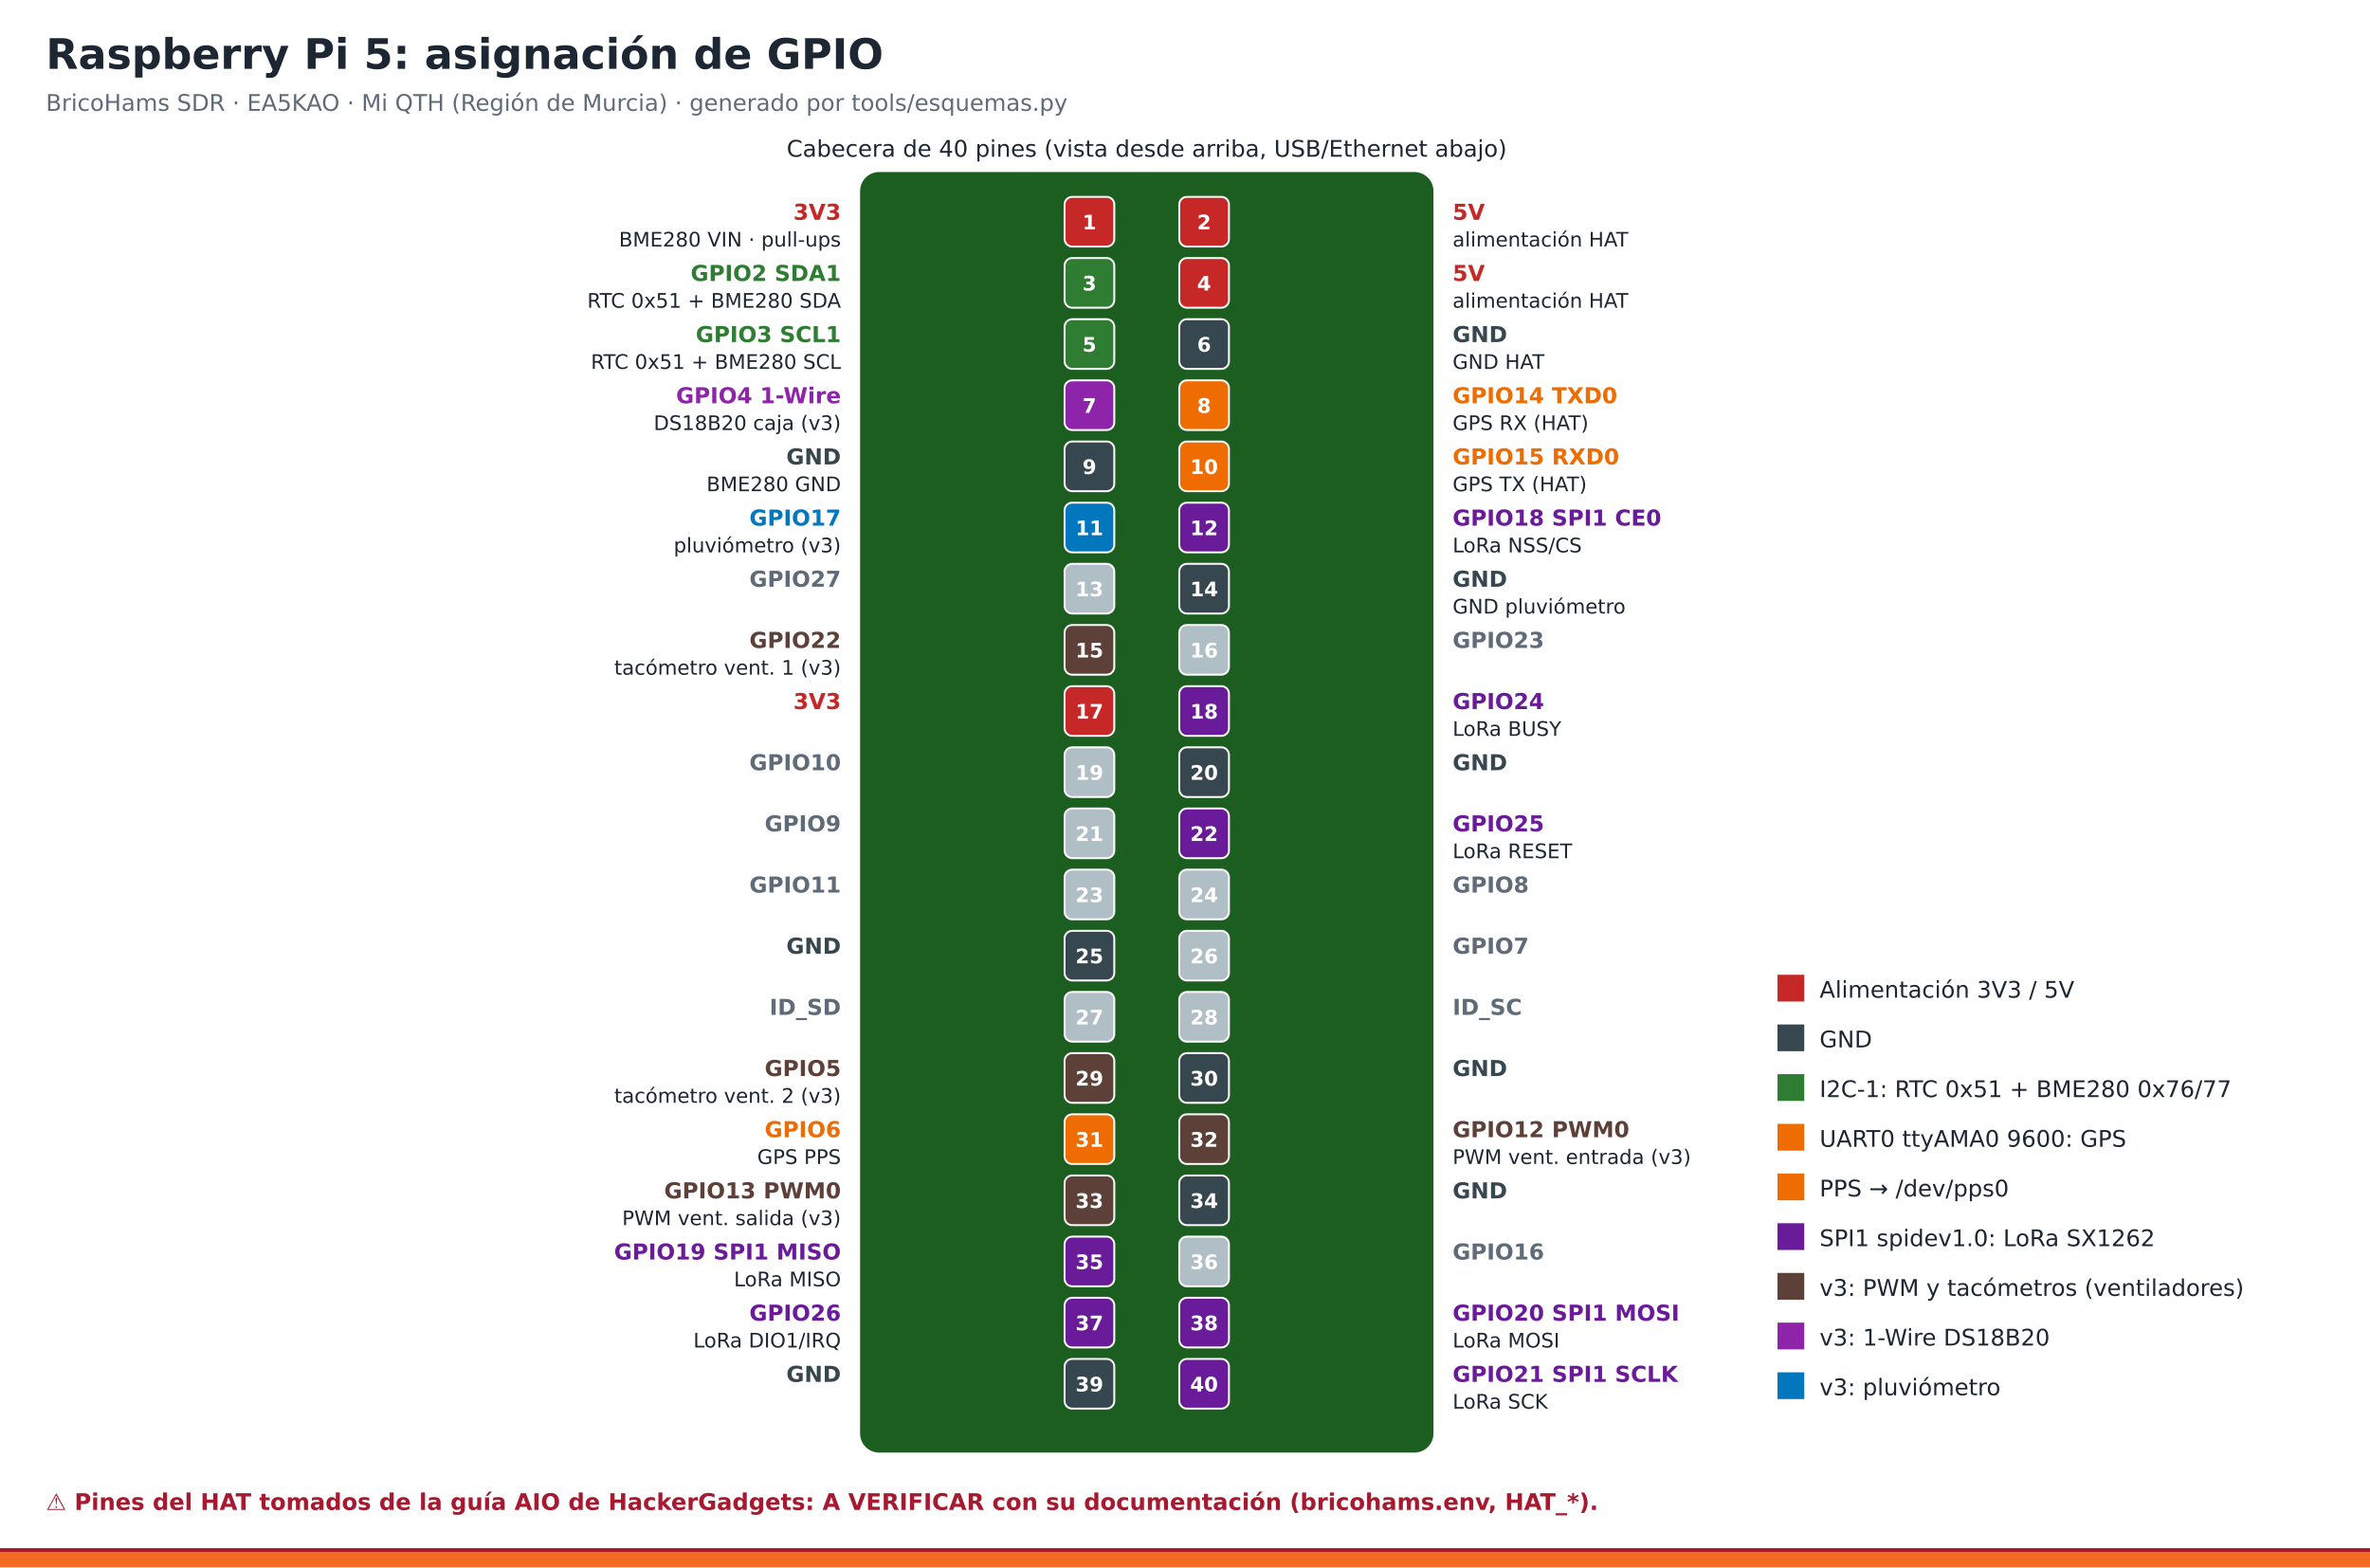
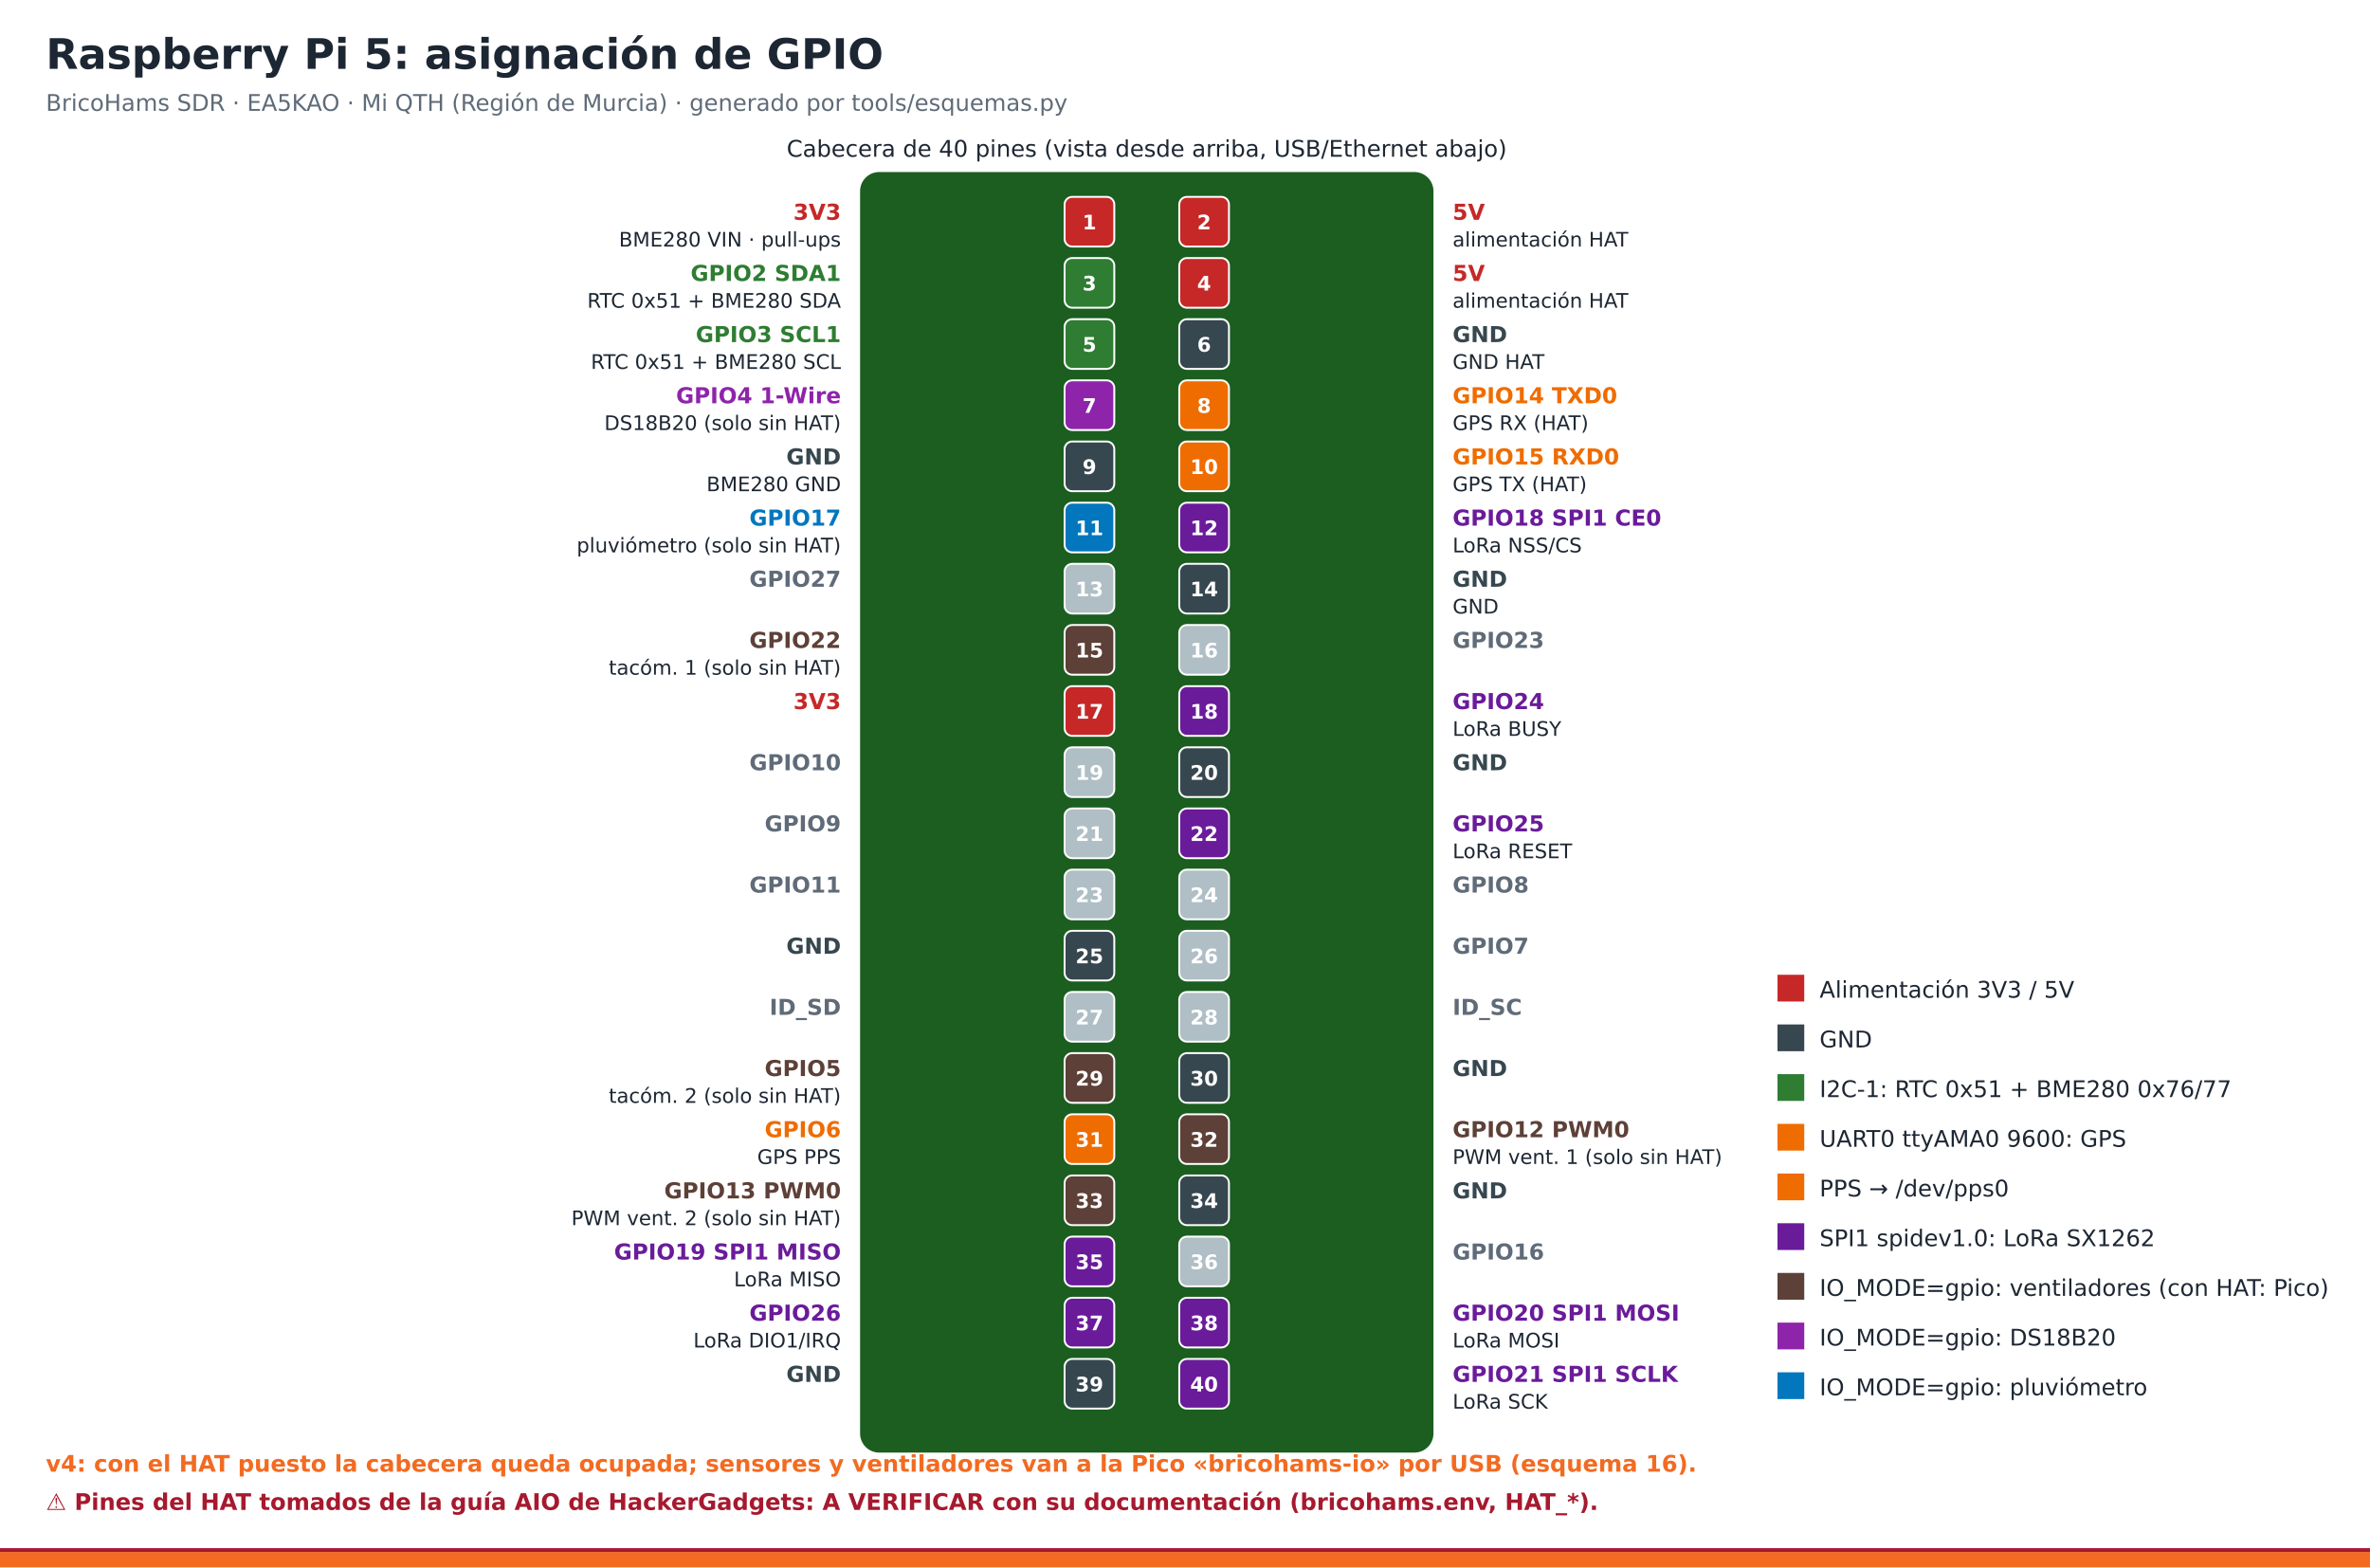
<svg xmlns="http://www.w3.org/2000/svg" width="1240" height="820" viewBox="0 0 1240 820" font-family="DejaVu Sans, Arial, sans-serif">
  <rect width="1240" height="820" fill="#ffffff" />
  <text x="24" y="36" font-size="22" font-weight="bold" fill="#1d2733">Raspberry Pi 5: asignación de GPIO</text>
  <text x="24" y="58" font-size="12" fill="#5f6b78">BricoHams SDR · EA5KAO · Mi QTH (Región de Murcia) · generado por tools/esquemas.py</text>
  <rect x="0" y="812" width="1240" height="8" fill="#F26B21" />
  <rect x="0" y="810" width="1240" height="2" fill="#A6192E" />
  <defs>
    <marker id="a9aa6b2" markerWidth="10" markerHeight="8" refX="9" refY="4" orient="auto">
      <path d="M0,0 L10,4 L0,8 z" fill="#9aa6b2" />
    </marker>
  </defs>
  <rect x="450" y="90" width="300" height="670" rx="10" fill="#1b5e20" />
  <rect x="557" y="103" width="26" height="26" rx="4" fill="#c62828" stroke="#fff" />
  <text x="570" y="120" font-size="10.5" text-anchor="middle" fill="#fff" font-weight="bold">1</text>
  <text x="440" y="115" font-size="11.5" text-anchor="end" fill="#c62828" font-weight="bold">3V3</text>
  <text x="440" y="129" font-size="10.5" text-anchor="end" fill="#1d2733">BME280 VIN · pull-ups</text>
  <rect x="617" y="103" width="26" height="26" rx="4" fill="#c62828" stroke="#fff" />
  <text x="630" y="120" font-size="10.5" text-anchor="middle" fill="#fff" font-weight="bold">2</text>
  <text x="760" y="115" font-size="11.5" text-anchor="start" fill="#c62828" font-weight="bold">5V</text>
  <text x="760" y="129" font-size="10.5" text-anchor="start" fill="#1d2733">alimentación HAT</text>
  <rect x="557" y="135" width="26" height="26" rx="4" fill="#2e7d32" stroke="#fff" />
  <text x="570" y="152" font-size="10.5" text-anchor="middle" fill="#fff" font-weight="bold">3</text>
  <text x="440" y="147" font-size="11.5" text-anchor="end" fill="#2e7d32" font-weight="bold">GPIO2 SDA1</text>
  <text x="440" y="161" font-size="10.5" text-anchor="end" fill="#1d2733">RTC 0x51 + BME280 SDA</text>
  <rect x="617" y="135" width="26" height="26" rx="4" fill="#c62828" stroke="#fff" />
  <text x="630" y="152" font-size="10.5" text-anchor="middle" fill="#fff" font-weight="bold">4</text>
  <text x="760" y="147" font-size="11.5" text-anchor="start" fill="#c62828" font-weight="bold">5V</text>
  <text x="760" y="161" font-size="10.5" text-anchor="start" fill="#1d2733">alimentación HAT</text>
  <rect x="557" y="167" width="26" height="26" rx="4" fill="#2e7d32" stroke="#fff" />
  <text x="570" y="184" font-size="10.5" text-anchor="middle" fill="#fff" font-weight="bold">5</text>
  <text x="440" y="179" font-size="11.5" text-anchor="end" fill="#2e7d32" font-weight="bold">GPIO3 SCL1</text>
  <text x="440" y="193" font-size="10.5" text-anchor="end" fill="#1d2733">RTC 0x51 + BME280 SCL</text>
  <rect x="617" y="167" width="26" height="26" rx="4" fill="#37474f" stroke="#fff" />
  <text x="630" y="184" font-size="10.5" text-anchor="middle" fill="#fff" font-weight="bold">6</text>
  <text x="760" y="179" font-size="11.5" text-anchor="start" fill="#37474f" font-weight="bold">GND</text>
  <text x="760" y="193" font-size="10.5" text-anchor="start" fill="#1d2733">GND HAT</text>
  <rect x="557" y="199" width="26" height="26" rx="4" fill="#8e24aa" stroke="#fff" />
  <text x="570" y="216" font-size="10.5" text-anchor="middle" fill="#fff" font-weight="bold">7</text>
  <text x="440" y="211" font-size="11.5" text-anchor="end" fill="#8e24aa" font-weight="bold">GPIO4 1-Wire</text>
-   <text x="440" y="225" font-size="10.5" text-anchor="end" fill="#1d2733">DS18B20 caja (v3)</text>
+   <text x="440" y="225" font-size="10.5" text-anchor="end" fill="#1d2733">DS18B20 (solo sin HAT)</text>
  <rect x="617" y="199" width="26" height="26" rx="4" fill="#ef6c00" stroke="#fff" />
  <text x="630" y="216" font-size="10.5" text-anchor="middle" fill="#fff" font-weight="bold">8</text>
  <text x="760" y="211" font-size="11.5" text-anchor="start" fill="#ef6c00" font-weight="bold">GPIO14 TXD0</text>
  <text x="760" y="225" font-size="10.5" text-anchor="start" fill="#1d2733">GPS RX (HAT)</text>
  <rect x="557" y="231" width="26" height="26" rx="4" fill="#37474f" stroke="#fff" />
  <text x="570" y="248" font-size="10.5" text-anchor="middle" fill="#fff" font-weight="bold">9</text>
  <text x="440" y="243" font-size="11.5" text-anchor="end" fill="#37474f" font-weight="bold">GND</text>
  <text x="440" y="257" font-size="10.5" text-anchor="end" fill="#1d2733">BME280 GND</text>
  <rect x="617" y="231" width="26" height="26" rx="4" fill="#ef6c00" stroke="#fff" />
  <text x="630" y="248" font-size="10.5" text-anchor="middle" fill="#fff" font-weight="bold">10</text>
  <text x="760" y="243" font-size="11.5" text-anchor="start" fill="#ef6c00" font-weight="bold">GPIO15 RXD0</text>
  <text x="760" y="257" font-size="10.5" text-anchor="start" fill="#1d2733">GPS TX (HAT)</text>
  <rect x="557" y="263" width="26" height="26" rx="4" fill="#0277bd" stroke="#fff" />
  <text x="570" y="280" font-size="10.5" text-anchor="middle" fill="#fff" font-weight="bold">11</text>
  <text x="440" y="275" font-size="11.5" text-anchor="end" fill="#0277bd" font-weight="bold">GPIO17</text>
-   <text x="440" y="289" font-size="10.5" text-anchor="end" fill="#1d2733">pluviómetro (v3)</text>
+   <text x="440" y="289" font-size="10.5" text-anchor="end" fill="#1d2733">pluviómetro (solo sin HAT)</text>
  <rect x="617" y="263" width="26" height="26" rx="4" fill="#6a1b9a" stroke="#fff" />
  <text x="630" y="280" font-size="10.5" text-anchor="middle" fill="#fff" font-weight="bold">12</text>
  <text x="760" y="275" font-size="11.5" text-anchor="start" fill="#6a1b9a" font-weight="bold">GPIO18 SPI1 CE0</text>
  <text x="760" y="289" font-size="10.5" text-anchor="start" fill="#1d2733">LoRa NSS/CS</text>
  <rect x="557" y="295" width="26" height="26" rx="4" fill="#b0bec5" stroke="#fff" />
  <text x="570" y="312" font-size="10.5" text-anchor="middle" fill="#fff" font-weight="bold">13</text>
  <text x="440" y="307" font-size="11.5" text-anchor="end" fill="#5f6b78" font-weight="bold">GPIO27</text>
  <rect x="617" y="295" width="26" height="26" rx="4" fill="#37474f" stroke="#fff" />
  <text x="630" y="312" font-size="10.5" text-anchor="middle" fill="#fff" font-weight="bold">14</text>
  <text x="760" y="307" font-size="11.5" text-anchor="start" fill="#37474f" font-weight="bold">GND</text>
-   <text x="760" y="321" font-size="10.5" text-anchor="start" fill="#1d2733">GND pluviómetro</text>
+   <text x="760" y="321" font-size="10.5" text-anchor="start" fill="#1d2733">GND</text>
  <rect x="557" y="327" width="26" height="26" rx="4" fill="#5d4037" stroke="#fff" />
  <text x="570" y="344" font-size="10.5" text-anchor="middle" fill="#fff" font-weight="bold">15</text>
  <text x="440" y="339" font-size="11.5" text-anchor="end" fill="#5d4037" font-weight="bold">GPIO22</text>
-   <text x="440" y="353" font-size="10.5" text-anchor="end" fill="#1d2733">tacómetro vent. 1 (v3)</text>
+   <text x="440" y="353" font-size="10.5" text-anchor="end" fill="#1d2733">tacóm. 1 (solo sin HAT)</text>
  <rect x="617" y="327" width="26" height="26" rx="4" fill="#b0bec5" stroke="#fff" />
  <text x="630" y="344" font-size="10.5" text-anchor="middle" fill="#fff" font-weight="bold">16</text>
  <text x="760" y="339" font-size="11.5" text-anchor="start" fill="#5f6b78" font-weight="bold">GPIO23</text>
  <rect x="557" y="359" width="26" height="26" rx="4" fill="#c62828" stroke="#fff" />
  <text x="570" y="376" font-size="10.5" text-anchor="middle" fill="#fff" font-weight="bold">17</text>
  <text x="440" y="371" font-size="11.5" text-anchor="end" fill="#c62828" font-weight="bold">3V3</text>
  <rect x="617" y="359" width="26" height="26" rx="4" fill="#6a1b9a" stroke="#fff" />
  <text x="630" y="376" font-size="10.5" text-anchor="middle" fill="#fff" font-weight="bold">18</text>
  <text x="760" y="371" font-size="11.5" text-anchor="start" fill="#6a1b9a" font-weight="bold">GPIO24</text>
  <text x="760" y="385" font-size="10.5" text-anchor="start" fill="#1d2733">LoRa BUSY</text>
  <rect x="557" y="391" width="26" height="26" rx="4" fill="#b0bec5" stroke="#fff" />
  <text x="570" y="408" font-size="10.5" text-anchor="middle" fill="#fff" font-weight="bold">19</text>
  <text x="440" y="403" font-size="11.5" text-anchor="end" fill="#5f6b78" font-weight="bold">GPIO10</text>
  <rect x="617" y="391" width="26" height="26" rx="4" fill="#37474f" stroke="#fff" />
  <text x="630" y="408" font-size="10.5" text-anchor="middle" fill="#fff" font-weight="bold">20</text>
  <text x="760" y="403" font-size="11.5" text-anchor="start" fill="#37474f" font-weight="bold">GND</text>
  <rect x="557" y="423" width="26" height="26" rx="4" fill="#b0bec5" stroke="#fff" />
  <text x="570" y="440" font-size="10.5" text-anchor="middle" fill="#fff" font-weight="bold">21</text>
  <text x="440" y="435" font-size="11.5" text-anchor="end" fill="#5f6b78" font-weight="bold">GPIO9</text>
  <rect x="617" y="423" width="26" height="26" rx="4" fill="#6a1b9a" stroke="#fff" />
  <text x="630" y="440" font-size="10.5" text-anchor="middle" fill="#fff" font-weight="bold">22</text>
  <text x="760" y="435" font-size="11.5" text-anchor="start" fill="#6a1b9a" font-weight="bold">GPIO25</text>
  <text x="760" y="449" font-size="10.5" text-anchor="start" fill="#1d2733">LoRa RESET</text>
  <rect x="557" y="455" width="26" height="26" rx="4" fill="#b0bec5" stroke="#fff" />
  <text x="570" y="472" font-size="10.5" text-anchor="middle" fill="#fff" font-weight="bold">23</text>
  <text x="440" y="467" font-size="11.5" text-anchor="end" fill="#5f6b78" font-weight="bold">GPIO11</text>
  <rect x="617" y="455" width="26" height="26" rx="4" fill="#b0bec5" stroke="#fff" />
  <text x="630" y="472" font-size="10.5" text-anchor="middle" fill="#fff" font-weight="bold">24</text>
  <text x="760" y="467" font-size="11.5" text-anchor="start" fill="#5f6b78" font-weight="bold">GPIO8</text>
  <rect x="557" y="487" width="26" height="26" rx="4" fill="#37474f" stroke="#fff" />
  <text x="570" y="504" font-size="10.5" text-anchor="middle" fill="#fff" font-weight="bold">25</text>
  <text x="440" y="499" font-size="11.5" text-anchor="end" fill="#37474f" font-weight="bold">GND</text>
  <rect x="617" y="487" width="26" height="26" rx="4" fill="#b0bec5" stroke="#fff" />
  <text x="630" y="504" font-size="10.5" text-anchor="middle" fill="#fff" font-weight="bold">26</text>
  <text x="760" y="499" font-size="11.5" text-anchor="start" fill="#5f6b78" font-weight="bold">GPIO7</text>
  <rect x="557" y="519" width="26" height="26" rx="4" fill="#b0bec5" stroke="#fff" />
  <text x="570" y="536" font-size="10.5" text-anchor="middle" fill="#fff" font-weight="bold">27</text>
  <text x="440" y="531" font-size="11.5" text-anchor="end" fill="#5f6b78" font-weight="bold">ID_SD</text>
  <rect x="617" y="519" width="26" height="26" rx="4" fill="#b0bec5" stroke="#fff" />
  <text x="630" y="536" font-size="10.5" text-anchor="middle" fill="#fff" font-weight="bold">28</text>
  <text x="760" y="531" font-size="11.5" text-anchor="start" fill="#5f6b78" font-weight="bold">ID_SC</text>
  <rect x="557" y="551" width="26" height="26" rx="4" fill="#5d4037" stroke="#fff" />
  <text x="570" y="568" font-size="10.5" text-anchor="middle" fill="#fff" font-weight="bold">29</text>
  <text x="440" y="563" font-size="11.5" text-anchor="end" fill="#5d4037" font-weight="bold">GPIO5</text>
-   <text x="440" y="577" font-size="10.5" text-anchor="end" fill="#1d2733">tacómetro vent. 2 (v3)</text>
+   <text x="440" y="577" font-size="10.5" text-anchor="end" fill="#1d2733">tacóm. 2 (solo sin HAT)</text>
  <rect x="617" y="551" width="26" height="26" rx="4" fill="#37474f" stroke="#fff" />
  <text x="630" y="568" font-size="10.5" text-anchor="middle" fill="#fff" font-weight="bold">30</text>
  <text x="760" y="563" font-size="11.5" text-anchor="start" fill="#37474f" font-weight="bold">GND</text>
  <rect x="557" y="583" width="26" height="26" rx="4" fill="#ef6c00" stroke="#fff" />
  <text x="570" y="600" font-size="10.5" text-anchor="middle" fill="#fff" font-weight="bold">31</text>
  <text x="440" y="595" font-size="11.5" text-anchor="end" fill="#ef6c00" font-weight="bold">GPIO6</text>
  <text x="440" y="609" font-size="10.5" text-anchor="end" fill="#1d2733">GPS PPS</text>
  <rect x="617" y="583" width="26" height="26" rx="4" fill="#5d4037" stroke="#fff" />
  <text x="630" y="600" font-size="10.5" text-anchor="middle" fill="#fff" font-weight="bold">32</text>
  <text x="760" y="595" font-size="11.5" text-anchor="start" fill="#5d4037" font-weight="bold">GPIO12 PWM0</text>
-   <text x="760" y="609" font-size="10.5" text-anchor="start" fill="#1d2733">PWM vent. entrada (v3)</text>
+   <text x="760" y="609" font-size="10.5" text-anchor="start" fill="#1d2733">PWM vent. 1 (solo sin HAT)</text>
  <rect x="557" y="615" width="26" height="26" rx="4" fill="#5d4037" stroke="#fff" />
  <text x="570" y="632" font-size="10.5" text-anchor="middle" fill="#fff" font-weight="bold">33</text>
  <text x="440" y="627" font-size="11.5" text-anchor="end" fill="#5d4037" font-weight="bold">GPIO13 PWM0</text>
-   <text x="440" y="641" font-size="10.5" text-anchor="end" fill="#1d2733">PWM vent. salida (v3)</text>
+   <text x="440" y="641" font-size="10.5" text-anchor="end" fill="#1d2733">PWM vent. 2 (solo sin HAT)</text>
  <rect x="617" y="615" width="26" height="26" rx="4" fill="#37474f" stroke="#fff" />
  <text x="630" y="632" font-size="10.5" text-anchor="middle" fill="#fff" font-weight="bold">34</text>
  <text x="760" y="627" font-size="11.5" text-anchor="start" fill="#37474f" font-weight="bold">GND</text>
  <rect x="557" y="647" width="26" height="26" rx="4" fill="#6a1b9a" stroke="#fff" />
  <text x="570" y="664" font-size="10.5" text-anchor="middle" fill="#fff" font-weight="bold">35</text>
  <text x="440" y="659" font-size="11.5" text-anchor="end" fill="#6a1b9a" font-weight="bold">GPIO19 SPI1 MISO</text>
  <text x="440" y="673" font-size="10.5" text-anchor="end" fill="#1d2733">LoRa MISO</text>
  <rect x="617" y="647" width="26" height="26" rx="4" fill="#b0bec5" stroke="#fff" />
  <text x="630" y="664" font-size="10.5" text-anchor="middle" fill="#fff" font-weight="bold">36</text>
  <text x="760" y="659" font-size="11.5" text-anchor="start" fill="#5f6b78" font-weight="bold">GPIO16</text>
  <rect x="557" y="679" width="26" height="26" rx="4" fill="#6a1b9a" stroke="#fff" />
  <text x="570" y="696" font-size="10.5" text-anchor="middle" fill="#fff" font-weight="bold">37</text>
  <text x="440" y="691" font-size="11.5" text-anchor="end" fill="#6a1b9a" font-weight="bold">GPIO26</text>
  <text x="440" y="705" font-size="10.5" text-anchor="end" fill="#1d2733">LoRa DIO1/IRQ</text>
  <rect x="617" y="679" width="26" height="26" rx="4" fill="#6a1b9a" stroke="#fff" />
  <text x="630" y="696" font-size="10.5" text-anchor="middle" fill="#fff" font-weight="bold">38</text>
  <text x="760" y="691" font-size="11.5" text-anchor="start" fill="#6a1b9a" font-weight="bold">GPIO20 SPI1 MOSI</text>
  <text x="760" y="705" font-size="10.5" text-anchor="start" fill="#1d2733">LoRa MOSI</text>
  <rect x="557" y="711" width="26" height="26" rx="4" fill="#37474f" stroke="#fff" />
  <text x="570" y="728" font-size="10.5" text-anchor="middle" fill="#fff" font-weight="bold">39</text>
  <text x="440" y="723" font-size="11.5" text-anchor="end" fill="#37474f" font-weight="bold">GND</text>
  <rect x="617" y="711" width="26" height="26" rx="4" fill="#6a1b9a" stroke="#fff" />
  <text x="630" y="728" font-size="10.5" text-anchor="middle" fill="#fff" font-weight="bold">40</text>
  <text x="760" y="723" font-size="11.5" text-anchor="start" fill="#6a1b9a" font-weight="bold">GPIO21 SPI1 SCLK</text>
  <text x="760" y="737" font-size="10.5" text-anchor="start" fill="#1d2733">LoRa SCK</text>
  <text x="600" y="82" font-size="12" text-anchor="middle" fill="#1d2733">Cabecera de 40 pines (vista desde arriba, USB/Ethernet abajo)</text>
  <rect x="930" y="510" width="14" height="14" fill="#c62828" />
  <text x="952" y="522" font-size="12" fill="#1d2733">Alimentación 3V3 / 5V</text>
  <rect x="930" y="536" width="14" height="14" fill="#37474f" />
  <text x="952" y="548" font-size="12" fill="#1d2733">GND</text>
  <rect x="930" y="562" width="14" height="14" fill="#2e7d32" />
  <text x="952" y="574" font-size="12" fill="#1d2733">I2C-1: RTC 0x51 + BME280 0x76/77</text>
  <rect x="930" y="588" width="14" height="14" fill="#ef6c00" />
  <text x="952" y="600" font-size="12" fill="#1d2733">UART0 ttyAMA0 9600: GPS</text>
  <rect x="930" y="614" width="14" height="14" fill="#ef6c00" />
  <text x="952" y="626" font-size="12" fill="#1d2733">PPS → /dev/pps0</text>
  <rect x="930" y="640" width="14" height="14" fill="#6a1b9a" />
  <text x="952" y="652" font-size="12" fill="#1d2733">SPI1 spidev1.0: LoRa SX1262</text>
  <rect x="930" y="666" width="14" height="14" fill="#5d4037" />
-   <text x="952" y="678" font-size="12" fill="#1d2733">v3: PWM y tacómetros (ventiladores)</text>
+   <text x="952" y="678" font-size="12" fill="#1d2733">IO_MODE=gpio: ventiladores (con HAT: Pico)</text>
  <rect x="930" y="692" width="14" height="14" fill="#8e24aa" />
-   <text x="952" y="704" font-size="12" fill="#1d2733">v3: 1-Wire DS18B20</text>
+   <text x="952" y="704" font-size="12" fill="#1d2733">IO_MODE=gpio: DS18B20</text>
  <rect x="930" y="718" width="14" height="14" fill="#0277bd" />
-   <text x="952" y="730" font-size="12" fill="#1d2733">v3: pluviómetro</text>
+   <text x="952" y="730" font-size="12" fill="#1d2733">IO_MODE=gpio: pluviómetro</text>
  <text x="24" y="790" font-size="12" fill="#A6192E" font-weight="bold">⚠ Pines del HAT tomados de la guía AIO de HackerGadgets: A VERIFICAR con su documentación (bricohams.env, HAT_*).</text>
+   <text x="24" y="770" font-size="12" fill="#F26B21" font-weight="bold">v4: con el HAT puesto la cabecera queda ocupada; sensores y ventiladores van a la Pico «bricohams-io» por USB (esquema 16).</text>
</svg>
